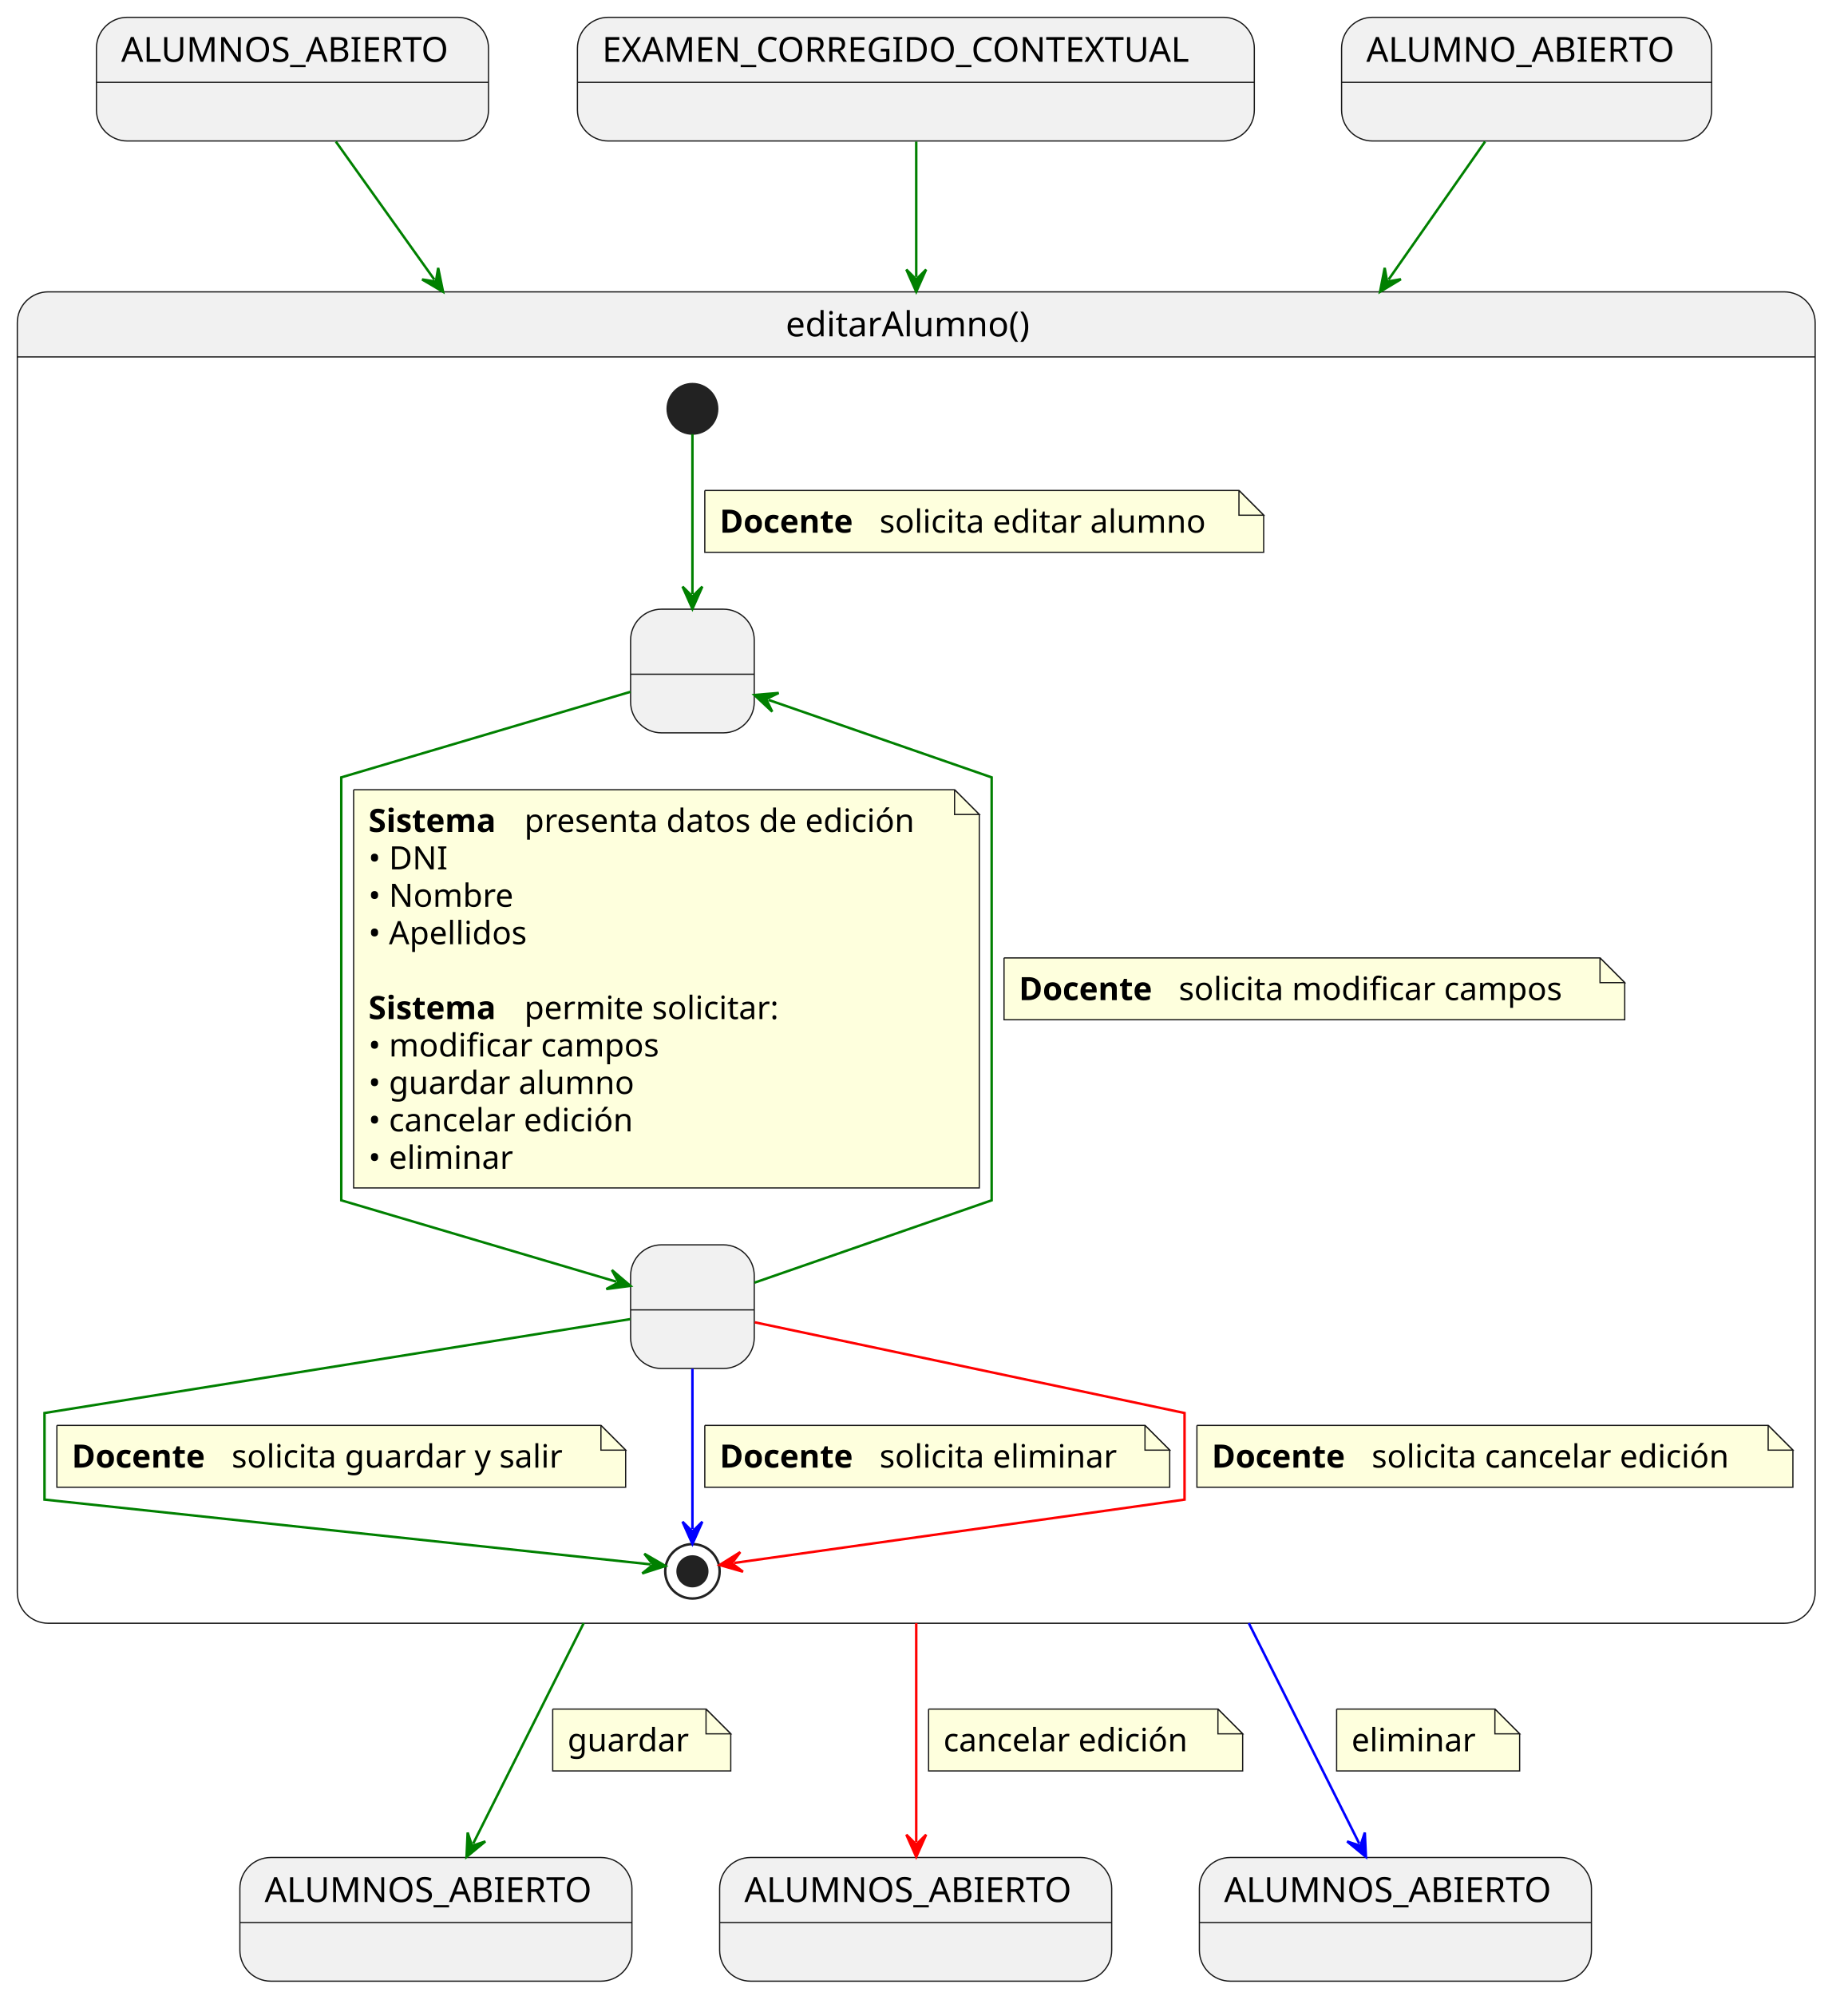
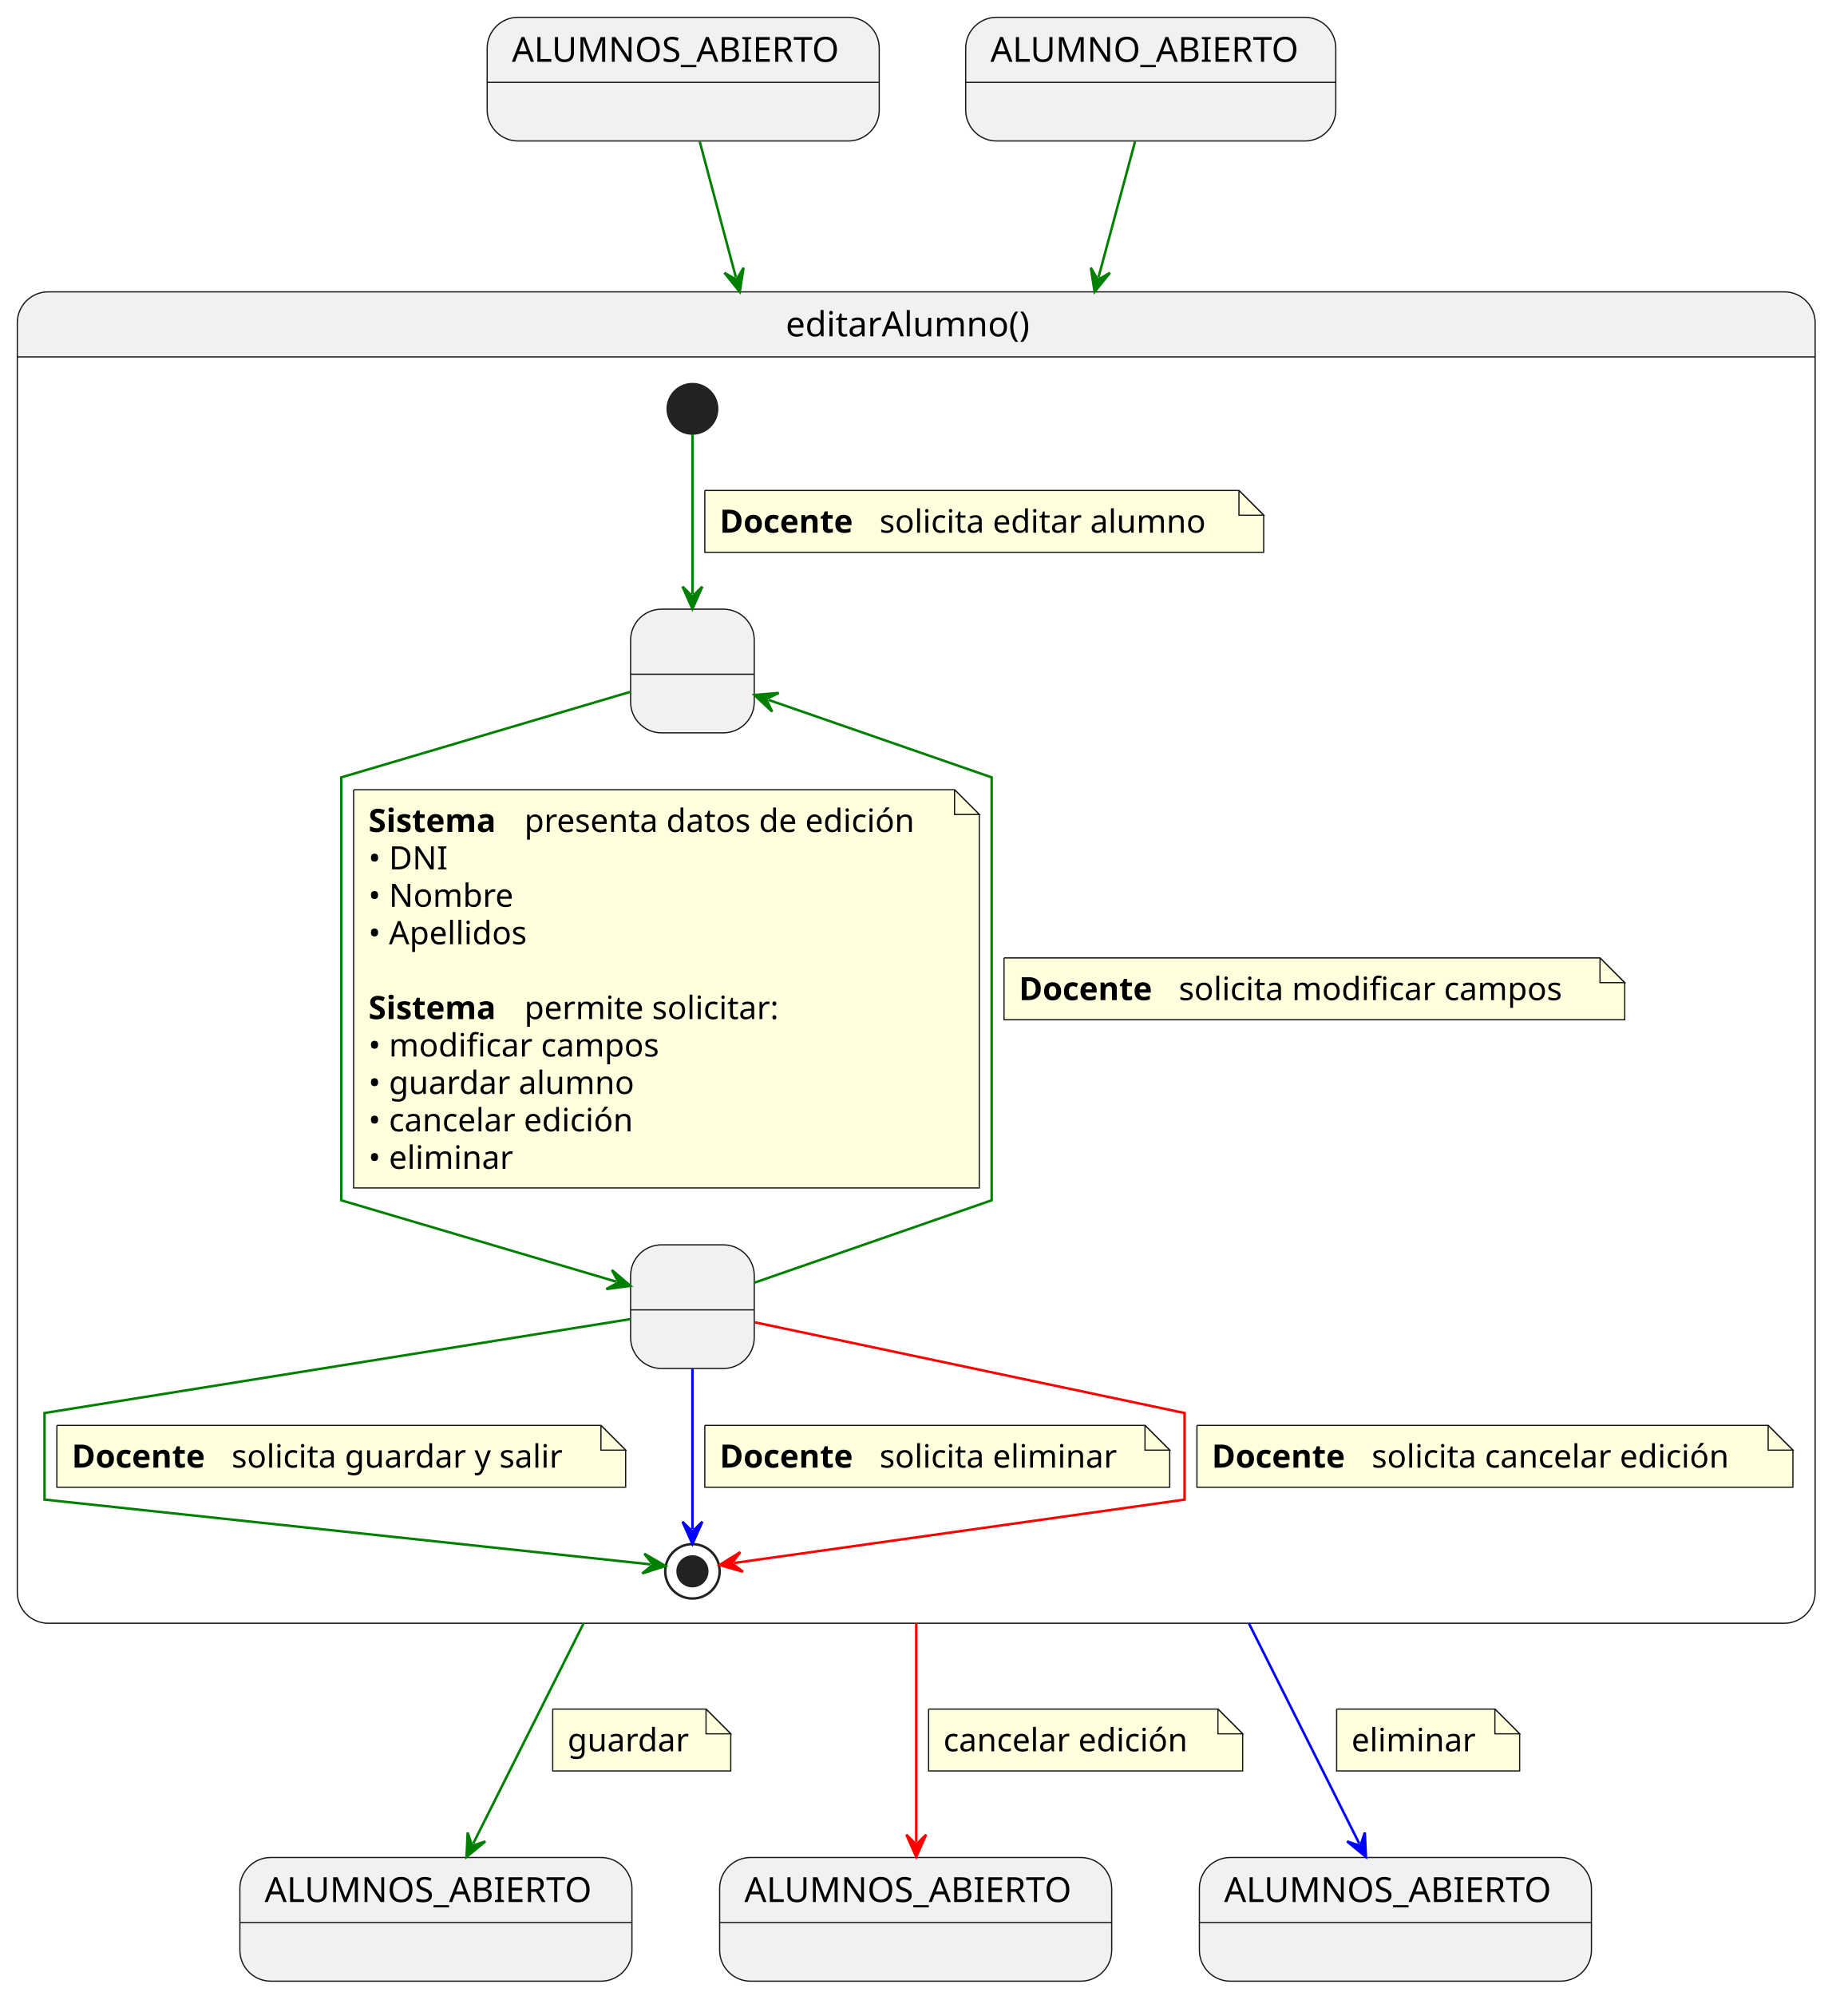
<svg xmlns="http://www.w3.org/2000/svg" contentStyleType="text/css" data-diagram-type="STATE" height="807px" preserveAspectRatio="none" style="width:747px;height:807px;background:#FFFFFF;" version="1.1" viewBox="0 0 747 807" width="747px" zoomAndPan="magnify">
  <defs />
  <g>
    <g id="ALUMNOS_ABIERTO">
-       <rect fill="#F1F1F1" height="50" rx="12.5" ry="12.5" style="stroke:#181818;stroke-width:0.5;" width="158.537" x="39" y="7" />
-       <line style="stroke:#181818;stroke-width:0.5;" x1="39" x2="197.537" y1="33.297" y2="33.297" />
-       <text fill="#000000" font-family="sans-serif" font-size="14" lengthAdjust="spacing" textLength="138.537" x="49" y="24.995">ALUMNOS_ABIERTO</text>
+       <rect fill="#F1F1F1" height="50" rx="12.5" ry="12.5" style="stroke:#181818;stroke-width:0.5;" width="158.537" x="197" y="7" />
+       <line style="stroke:#181818;stroke-width:0.5;" x1="197" x2="355.537" y1="33.297" y2="33.297" />
+       <text fill="#000000" font-family="sans-serif" font-size="14" lengthAdjust="spacing" textLength="138.537" x="207" y="24.995">ALUMNOS_ABIERTO</text>
    </g>
    <g id="ALUMNOS_ABIERTO2">
      <rect fill="#F1F1F1" height="50" rx="12.5" ry="12.5" style="stroke:#181818;stroke-width:0.5;" width="158.537" x="97" y="751" />
      <line style="stroke:#181818;stroke-width:0.5;" x1="97" x2="255.537" y1="777.297" y2="777.297" />
      <text fill="#000000" font-family="sans-serif" font-size="14" lengthAdjust="spacing" textLength="138.537" x="107" y="768.995">ALUMNOS_ABIERTO</text>
    </g>
    <g id="ALUMNOS_ABIERTO3">
      <rect fill="#F1F1F1" height="50" rx="12.5" ry="12.5" style="stroke:#181818;stroke-width:0.5;" width="158.537" x="291" y="751" />
      <line style="stroke:#181818;stroke-width:0.5;" x1="291" x2="449.537" y1="777.297" y2="777.297" />
      <text fill="#000000" font-family="sans-serif" font-size="14" lengthAdjust="spacing" textLength="138.537" x="301" y="768.995">ALUMNOS_ABIERTO</text>
    </g>
    <g id="ALUMNOS_ABIERTO4">
      <rect fill="#F1F1F1" height="50" rx="12.5" ry="12.5" style="stroke:#181818;stroke-width:0.5;" width="158.537" x="485" y="751" />
      <line style="stroke:#181818;stroke-width:0.5;" x1="485" x2="643.537" y1="777.297" y2="777.297" />
      <text fill="#000000" font-family="sans-serif" font-size="14" lengthAdjust="spacing" textLength="138.537" x="495" y="768.995">ALUMNOS_ABIERTO</text>
-     </g>
-     <g id="EXAMEN_CORREGIDO_CONTEXTUAL">
-       <rect fill="#F1F1F1" height="50" rx="12.5" ry="12.5" style="stroke:#181818;stroke-width:0.5;" width="273.716" x="233.5" y="7" />
-       <line style="stroke:#181818;stroke-width:0.5;" x1="233.5" x2="507.216" y1="33.297" y2="33.297" />
-       <text fill="#000000" font-family="sans-serif" font-size="14" lengthAdjust="spacing" textLength="253.716" x="243.5" y="24.995">EXAMEN_CORREGIDO_CONTEXTUAL</text>
    </g>
    <path d="M19.5,118 L721.5,118 A12.5,12.5 0 0 1 734,130.5 L734,144.297 L7,144.297 L7,130.5 A12.5,12.5 0 0 1 19.5,118" fill="#F1F1F1" />
    <rect fill="none" height="538.297" rx="12.5" ry="12.5" style="stroke:#181818;stroke-width:0.5;" width="727" x="7" y="118" />
    <line style="stroke:#181818;stroke-width:0.5;" x1="7" x2="734" y1="144.297" y2="144.297" />
    <text fill="#000000" font-family="sans-serif" font-size="14" lengthAdjust="spacing" textLength="105.554" x="317.723" y="135.995">editarAlumno()</text>
    <g id="editarAlumno.EditandoDatos">
      <rect fill="#F1F1F1" height="50" rx="12.5" ry="12.5" style="stroke:#181818;stroke-width:0.5;" width="50" x="255" y="246.297" />
      <line style="stroke:#181818;stroke-width:0.5;" x1="255" x2="305" y1="272.594" y2="272.594" />
      <text fill="#000000" font-family="sans-serif" font-size="14" lengthAdjust="spacing" textLength="4.45" x="277.775" y="264.292"> </text>
    </g>
    <g id="editarAlumno.GuardandoDatos">
      <rect fill="#F1F1F1" height="50" rx="12.5" ry="12.5" style="stroke:#181818;stroke-width:0.5;" width="50" x="255" y="503.297" />
      <line style="stroke:#181818;stroke-width:0.5;" x1="255" x2="305" y1="529.594" y2="529.594" />
      <text fill="#000000" font-family="sans-serif" font-size="14" lengthAdjust="spacing" textLength="4.45" x="277.775" y="521.292"> </text>
    </g>
    <ellipse cx="280" cy="165.297" fill="#222222" rx="10" ry="10" style="stroke:#222222;stroke-width:1;" />
    <ellipse cx="280" cy="635.297" fill="none" rx="11" ry="11" style="stroke:#222222;stroke-width:1;" />
    <ellipse cx="280" cy="635.297" fill="#222222" rx="6" ry="6" style="stroke:#222222;stroke-width:1;" />
-     <g class="link" data-entity-1=".start.editarAlumno" data-entity-2="EditandoDatos" data-source-line="20" data-uid="lnk7" id="link_.start.editarAlumno_EditandoDatos">
+     <g class="link" data-entity-1=".start.editarAlumno" data-entity-2="EditandoDatos" data-source-line="17" data-uid="lnk6" id="link_.start.editarAlumno_EditandoDatos">
      <path d="M280,175.527 C280,191.237 280,217.657 280,240.167" fill="none" id="*start*editarAlumno-to-EditandoDatos" style="stroke:#008000;stroke-width:1;" />
      <polygon fill="#008000" points="280,246.167,284,237.167,280,241.167,276,237.167,280,246.167" style="stroke:#008000;stroke-width:1;" />
      <path d="M285,198.297 L285,223.297 L511,223.297 L511,208.297 L501,198.297 L285,198.297" fill="#FEFFDD" style="stroke:#181818;stroke-width:0.5;" />
      <path d="M501,198.297 L501,208.297 L511,208.297 L501,198.297" fill="#FEFFDD" style="stroke:#181818;stroke-width:0.5;" />
      <text fill="#000000" font-family="sans-serif" font-size="13" font-weight="bold" lengthAdjust="spacing" textLength="60.531" x="291" y="215.364">Docente</text>
      <text fill="#000000" font-family="sans-serif" font-size="13" lengthAdjust="spacing" textLength="140.981" x="355.664" y="215.364">solicita editar alumno</text>
    </g>
-     <g class="link" data-entity-1="EditandoDatos" data-entity-2="GuardandoDatos" data-source-line="25" data-uid="lnk8" id="link_EditandoDatos_GuardandoDatos">
+     <g class="link" data-entity-1="EditandoDatos" data-entity-2="GuardandoDatos" data-source-line="22" data-uid="lnk7" id="link_EditandoDatos_GuardandoDatos">
      <path d="M254.94,279.707 C214.17,291.767 138,314.297 138,314.297 C138,314.297 138,485.297 138,485.297 C138,485.297 208.416,506.125 249.186,518.185" fill="none" id="EditandoDatos-to-GuardandoDatos" style="stroke:#008000;stroke-width:1;" />
      <polygon fill="#008000" points="254.94,519.887,247.444,513.498,250.145,518.469,245.175,521.17,254.94,519.887" style="stroke:#008000;stroke-width:1;" />
      <path d="M143,319.297 L143,480.297 L396,480.297 L396,329.297 L386,319.297 L143,319.297" fill="#FEFFDD" style="stroke:#181818;stroke-width:0.5;" />
      <path d="M386,319.297 L386,329.297 L396,329.297 L386,319.297" fill="#FEFFDD" style="stroke:#181818;stroke-width:0.5;" />
      <text fill="#000000" font-family="sans-serif" font-size="13" font-weight="bold" lengthAdjust="spacing" textLength="58.906" x="149" y="336.364">Sistema</text>
      <text fill="#000000" font-family="sans-serif" font-size="13" lengthAdjust="spacing" textLength="169.171" x="212.039" y="336.364">presenta datos de edición</text>
      <text fill="#000000" font-family="sans-serif" font-size="13" lengthAdjust="spacing" textLength="35.369" x="149" y="351.497">• DNI</text>
      <text fill="#000000" font-family="sans-serif" font-size="13" lengthAdjust="spacing" textLength="63.737" x="149" y="366.629">• Nombre</text>
      <text fill="#000000" font-family="sans-serif" font-size="13" lengthAdjust="spacing" textLength="70.757" x="149" y="381.762">• Apellidos</text>
      <text fill="#000000" font-family="sans-serif" font-size="13" lengthAdjust="spacing" textLength="4.132" x="149" y="396.895"> </text>
      <text fill="#000000" font-family="sans-serif" font-size="13" font-weight="bold" lengthAdjust="spacing" textLength="58.906" x="149" y="412.028">Sistema</text>
      <text fill="#000000" font-family="sans-serif" font-size="13" lengthAdjust="spacing" textLength="110.595" x="212.039" y="412.028">permite solicitar:</text>
      <text fill="#000000" font-family="sans-serif" font-size="13" lengthAdjust="spacing" textLength="127.816" x="149" y="427.161">• modificar campos</text>
      <text fill="#000000" font-family="sans-serif" font-size="13" lengthAdjust="spacing" textLength="115.972" x="149" y="442.293">• guardar alumno</text>
      <text fill="#000000" font-family="sans-serif" font-size="13" lengthAdjust="spacing" textLength="118.168" x="149" y="457.426">• cancelar edición</text>
      <text fill="#000000" font-family="sans-serif" font-size="13" lengthAdjust="spacing" textLength="64.848" x="149" y="472.559">• eliminar</text>
    </g>
-     <g class="link" data-entity-1="GuardandoDatos" data-entity-2="EditandoDatos" data-source-line="39" data-uid="lnk9" id="link_GuardandoDatos_EditandoDatos">
+     <g class="link" data-entity-1="GuardandoDatos" data-entity-2="EditandoDatos" data-source-line="36" data-uid="lnk8" id="link_GuardandoDatos_EditandoDatos">
      <path d="M305.07,518.597 C340.51,506.297 401,485.297 401,485.297 C401,485.297 401,314.297 401,314.297 C401,314.297 346.178,295.264 310.738,282.964" fill="none" id="GuardandoDatos-to-EditandoDatos" style="stroke:#008000;stroke-width:1;" />
      <polygon fill="#008000" points="305.07,280.997,312.261,287.727,309.794,282.636,314.884,280.169,305.07,280.997" style="stroke:#008000;stroke-width:1;" />
      <path d="M406,387.297 L406,412.297 L657,412.297 L657,397.297 L647,387.297 L406,387.297" fill="#FEFFDD" style="stroke:#181818;stroke-width:0.5;" />
      <path d="M647,387.297 L647,397.297 L657,397.297 L647,387.297" fill="#FEFFDD" style="stroke:#181818;stroke-width:0.5;" />
      <text fill="#000000" font-family="sans-serif" font-size="13" font-weight="bold" lengthAdjust="spacing" textLength="60.531" x="412" y="404.364">Docente</text>
      <text fill="#000000" font-family="sans-serif" font-size="13" lengthAdjust="spacing" textLength="165.921" x="476.664" y="404.364">solicita modificar campos</text>
    </g>
-     <g class="link" data-entity-1="GuardandoDatos" data-entity-2=".end.editarAlumno" data-source-line="44" data-uid="lnk11" id="link_GuardandoDatos_.end.editarAlumno">
+     <g class="link" data-entity-1="GuardandoDatos" data-entity-2=".end.editarAlumno" data-source-line="41" data-uid="lnk10" id="link_GuardandoDatos_.end.editarAlumno">
      <path d="M254.88,533.327 C189.3,543.837 18,571.297 18,571.297 C18,571.297 18,606.297 18,606.297 C18,606.297 213.524,627.189 263.114,632.489" fill="none" id="GuardandoDatos-to-*end*editarAlumno" style="stroke:#008000;stroke-width:1;" />
      <polygon fill="#008000" points="269.08,633.127,260.556,628.193,264.108,632.596,259.706,636.148,269.08,633.127" style="stroke:#008000;stroke-width:1;" />
      <path d="M23,576.297 L23,601.297 L253,601.297 L253,586.297 L243,576.297 L23,576.297" fill="#FEFFDD" style="stroke:#181818;stroke-width:0.5;" />
      <path d="M243,576.297 L243,586.297 L253,586.297 L243,576.297" fill="#FEFFDD" style="stroke:#181818;stroke-width:0.5;" />
      <text fill="#000000" font-family="sans-serif" font-size="13" font-weight="bold" lengthAdjust="spacing" textLength="60.531" x="29" y="593.364">Docente</text>
      <text fill="#000000" font-family="sans-serif" font-size="13" lengthAdjust="spacing" textLength="144.536" x="93.664" y="593.364">solicita guardar y salir</text>
    </g>
-     <g class="link" data-entity-1="GuardandoDatos" data-entity-2=".end.editarAlumno" data-source-line="49" data-uid="lnk12" id="link_GuardandoDatos_.end.editarAlumno">
+     <g class="link" data-entity-1="GuardandoDatos" data-entity-2=".end.editarAlumno" data-source-line="46" data-uid="lnk11" id="link_GuardandoDatos_.end.editarAlumno">
      <path d="M280,553.387 C280,575.787 280,602.067 280,618.247" fill="none" id="GuardandoDatos-to-*end*editarAlumno-1" style="stroke:#0000FF;stroke-width:1;" />
      <polygon fill="#0000FF" points="280,624.247,284,615.247,280,619.247,276,615.247,280,624.247" style="stroke:#0000FF;stroke-width:1;" />
      <path d="M285,576.297 L285,601.297 L473,601.297 L473,586.297 L463,576.297 L285,576.297" fill="#FEFFDD" style="stroke:#181818;stroke-width:0.5;" />
      <path d="M463,576.297 L463,586.297 L473,586.297 L463,576.297" fill="#FEFFDD" style="stroke:#181818;stroke-width:0.5;" />
      <text fill="#000000" font-family="sans-serif" font-size="13" font-weight="bold" lengthAdjust="spacing" textLength="60.531" x="291" y="593.364">Docente</text>
      <text fill="#000000" font-family="sans-serif" font-size="13" lengthAdjust="spacing" textLength="102.953" x="355.664" y="593.364">solicita eliminar</text>
    </g>
-     <g class="link" data-entity-1="GuardandoDatos" data-entity-2=".end.editarAlumno" data-source-line="54" data-uid="lnk13" id="link_GuardandoDatos_.end.editarAlumno">
+     <g class="link" data-entity-1="GuardandoDatos" data-entity-2=".end.editarAlumno" data-source-line="51" data-uid="lnk12" id="link_GuardandoDatos_.end.editarAlumno">
      <path d="M305.2,534.617 C358.75,545.917 479,571.297 479,571.297 C479,571.297 479,606.297 479,606.297 C479,606.297 338.642,626.041 296.921,631.911" fill="none" id="GuardandoDatos-to-*end*editarAlumno-2" style="stroke:#FF0000;stroke-width:1;" />
      <polygon fill="#FF0000" points="290.98,632.747,300.45,635.454,295.931,632.05,299.335,627.532,290.98,632.747" style="stroke:#FF0000;stroke-width:1;" />
      <path d="M484,576.297 L484,601.297 L725,601.297 L725,586.297 L715,576.297 L484,576.297" fill="#FEFFDD" style="stroke:#181818;stroke-width:0.5;" />
      <path d="M715,576.297 L715,586.297 L725,586.297 L715,576.297" fill="#FEFFDD" style="stroke:#181818;stroke-width:0.5;" />
      <text fill="#000000" font-family="sans-serif" font-size="13" font-weight="bold" lengthAdjust="spacing" textLength="60.531" x="490" y="593.364">Docente</text>
      <text fill="#000000" font-family="sans-serif" font-size="13" lengthAdjust="spacing" textLength="156.273" x="554.664" y="593.364">solicita cancelar edición</text>
    </g>
    <g id="ALUMNO_ABIERTO">
-       <rect fill="#F1F1F1" height="50" rx="12.5" ry="12.5" style="stroke:#181818;stroke-width:0.5;" width="149.65" x="542.5" y="7" />
-       <line style="stroke:#181818;stroke-width:0.5;" x1="542.5" x2="692.15" y1="33.297" y2="33.297" />
-       <text fill="#000000" font-family="sans-serif" font-size="14" lengthAdjust="spacing" textLength="129.65" x="552.5" y="24.995">ALUMNO_ABIERTO</text>
+       <rect fill="#F1F1F1" height="50" rx="12.5" ry="12.5" style="stroke:#181818;stroke-width:0.5;" width="149.65" x="390.5" y="7" />
+       <line style="stroke:#181818;stroke-width:0.5;" x1="390.5" x2="540.15" y1="33.297" y2="33.297" />
+       <text fill="#000000" font-family="sans-serif" font-size="14" lengthAdjust="spacing" textLength="129.65" x="400.5" y="24.995">ALUMNO_ABIERTO</text>
    </g>
-     <g class="link" data-entity-1="EXAMEN_CORREGIDO_CONTEXTUAL" data-entity-2="editarAlumno" data-source-line="9" data-uid="lnk2" id="link_EXAMEN_CORREGIDO_CONTEXTUAL_editarAlumno">
-       <path d="M370.5,57.26 C370.5,72.37 370.5,87.56 370.5,111.97" fill="none" id="EXAMEN_CORREGIDO_CONTEXTUAL-to-editarAlumno" style="stroke:#008000;stroke-width:1;" />
-       <polygon fill="#008000" points="370.5,117.97,374.5,108.97,370.5,112.97,366.5,108.97,370.5,117.97" style="stroke:#008000;stroke-width:1;" />
+     <g class="link" data-entity-1="ALUMNOS_ABIERTO" data-entity-2="editarAlumno" data-source-line="8" data-uid="lnk2" id="link_ALUMNOS_ABIERTO_editarAlumno">
+       <path d="M282.96,57.26 C286.98,72.37 291.086,87.762 297.586,112.172" fill="none" id="ALUMNOS_ABIERTO-to-editarAlumno" style="stroke:#008000;stroke-width:1;" />
+       <polygon fill="#008000" points="299.13,117.97,300.679,108.244,297.843,113.138,292.949,110.302,299.13,117.97" style="stroke:#008000;stroke-width:1;" />
    </g>
-     <g class="link" data-entity-1="ALUMNOS_ABIERTO" data-entity-2="editarAlumno" data-source-line="11" data-uid="lnk3" id="link_ALUMNOS_ABIERTO_editarAlumno">
-       <path d="M135.82,57.26 C146.61,72.37 158.243,88.677 175.673,113.087" fill="none" id="ALUMNOS_ABIERTO-to-editarAlumno" style="stroke:#008000;stroke-width:1;" />
-       <polygon fill="#008000" points="179.16,117.97,177.185,108.321,176.254,113.901,170.675,112.97,179.16,117.97" style="stroke:#008000;stroke-width:1;" />
+     <g class="link" data-entity-1="ALUMNO_ABIERTO" data-entity-2="editarAlumno" data-source-line="10" data-uid="lnk4" id="link_ALUMNO_ABIERTO_editarAlumno">
+       <path d="M458.97,57.26 C454.9,72.37 450.759,87.766 444.189,112.176" fill="none" id="ALUMNO_ABIERTO-to-editarAlumno" style="stroke:#008000;stroke-width:1;" />
+       <polygon fill="#008000" points="442.63,117.97,448.832,110.319,443.93,113.142,441.107,108.24,442.63,117.97" style="stroke:#008000;stroke-width:1;" />
    </g>
-     <g class="link" data-entity-1="ALUMNO_ABIERTO" data-entity-2="editarAlumno" data-source-line="13" data-uid="lnk5" id="link_ALUMNO_ABIERTO_editarAlumno">
-       <path d="M600.52,57.26 C589.95,72.37 578.57,88.644 561.49,113.054" fill="none" id="ALUMNO_ABIERTO-to-editarAlumno" style="stroke:#008000;stroke-width:1;" />
-       <polygon fill="#008000" points="558.05,117.97,566.487,112.889,560.917,113.873,559.932,108.303,558.05,117.97" style="stroke:#008000;stroke-width:1;" />
-     </g>
-     <g class="link" data-entity-1="editarAlumno" data-entity-2="ALUMNOS_ABIERTO2" data-source-line="60" data-uid="lnk14" id="link_editarAlumno_ALUMNOS_ABIERTO2">
+     <g class="link" data-entity-1="editarAlumno" data-entity-2="ALUMNOS_ABIERTO2" data-source-line="57" data-uid="lnk13" id="link_editarAlumno_ALUMNOS_ABIERTO2">
      <path d="M236.02,656.26 C216.55,695.1 202.148,723.826 191.338,745.396" fill="none" id="editarAlumno-to-ALUMNOS_ABIERTO2" style="stroke:#008000;stroke-width:1;" />
      <polygon fill="#008000" points="188.65,750.76,196.258,744.506,190.89,746.29,189.106,740.922,188.65,750.76" style="stroke:#008000;stroke-width:1;" />
      <path d="M223.5,691 L223.5,716 L295.5,716 L295.5,701 L285.5,691 L223.5,691" fill="#FEFFDD" style="stroke:#181818;stroke-width:0.5;" />
      <path d="M285.5,691 L285.5,701 L295.5,701 L285.5,691" fill="#FEFFDD" style="stroke:#181818;stroke-width:0.5;" />
      <text fill="#000000" font-family="sans-serif" font-size="13" lengthAdjust="spacing" textLength="51.365" x="229.5" y="708.067">guardar</text>
    </g>
-     <g class="link" data-entity-1="editarAlumno" data-entity-2="ALUMNOS_ABIERTO3" data-source-line="65" data-uid="lnk15" id="link_editarAlumno_ALUMNOS_ABIERTO3">
+     <g class="link" data-entity-1="editarAlumno" data-entity-2="ALUMNOS_ABIERTO3" data-source-line="62" data-uid="lnk14" id="link_editarAlumno_ALUMNOS_ABIERTO3">
      <path d="M370.5,656.26 C370.5,695.1 370.5,723.19 370.5,744.76" fill="none" id="editarAlumno-to-ALUMNOS_ABIERTO3" style="stroke:#FF0000;stroke-width:1;" />
      <polygon fill="#FF0000" points="370.5,750.76,374.5,741.76,370.5,745.76,366.5,741.76,370.5,750.76" style="stroke:#FF0000;stroke-width:1;" />
      <path d="M375.5,691 L375.5,716 L502.5,716 L502.5,701 L492.5,691 L375.5,691" fill="#FEFFDD" style="stroke:#181818;stroke-width:0.5;" />
      <path d="M492.5,691 L492.5,701 L502.5,701 L492.5,691" fill="#FEFFDD" style="stroke:#181818;stroke-width:0.5;" />
      <text fill="#000000" font-family="sans-serif" font-size="13" lengthAdjust="spacing" textLength="106.368" x="381.5" y="708.067">cancelar edición</text>
    </g>
-     <g class="link" data-entity-1="editarAlumno" data-entity-2="ALUMNOS_ABIERTO4" data-source-line="70" data-uid="lnk16" id="link_editarAlumno_ALUMNOS_ABIERTO4">
+     <g class="link" data-entity-1="editarAlumno" data-entity-2="ALUMNOS_ABIERTO4" data-source-line="67" data-uid="lnk15" id="link_editarAlumno_ALUMNOS_ABIERTO4">
      <path d="M504.98,656.26 C524.45,695.1 538.852,723.826 549.662,745.396" fill="none" id="editarAlumno-to-ALUMNOS_ABIERTO4" style="stroke:#0000FF;stroke-width:1;" />
      <polygon fill="#0000FF" points="552.35,750.76,551.894,740.922,550.11,746.29,544.742,744.506,552.35,750.76" style="stroke:#0000FF;stroke-width:1;" />
      <path d="M540.5,691 L540.5,716 L614.5,716 L614.5,701 L604.5,691 L540.5,691" fill="#FEFFDD" style="stroke:#181818;stroke-width:0.5;" />
      <path d="M604.5,691 L604.5,701 L614.5,701 L604.5,691" fill="#FEFFDD" style="stroke:#181818;stroke-width:0.5;" />
      <text fill="#000000" font-family="sans-serif" font-size="13" lengthAdjust="spacing" textLength="53.047" x="546.5" y="708.067">eliminar</text>
    </g>
  </g>
</svg>
